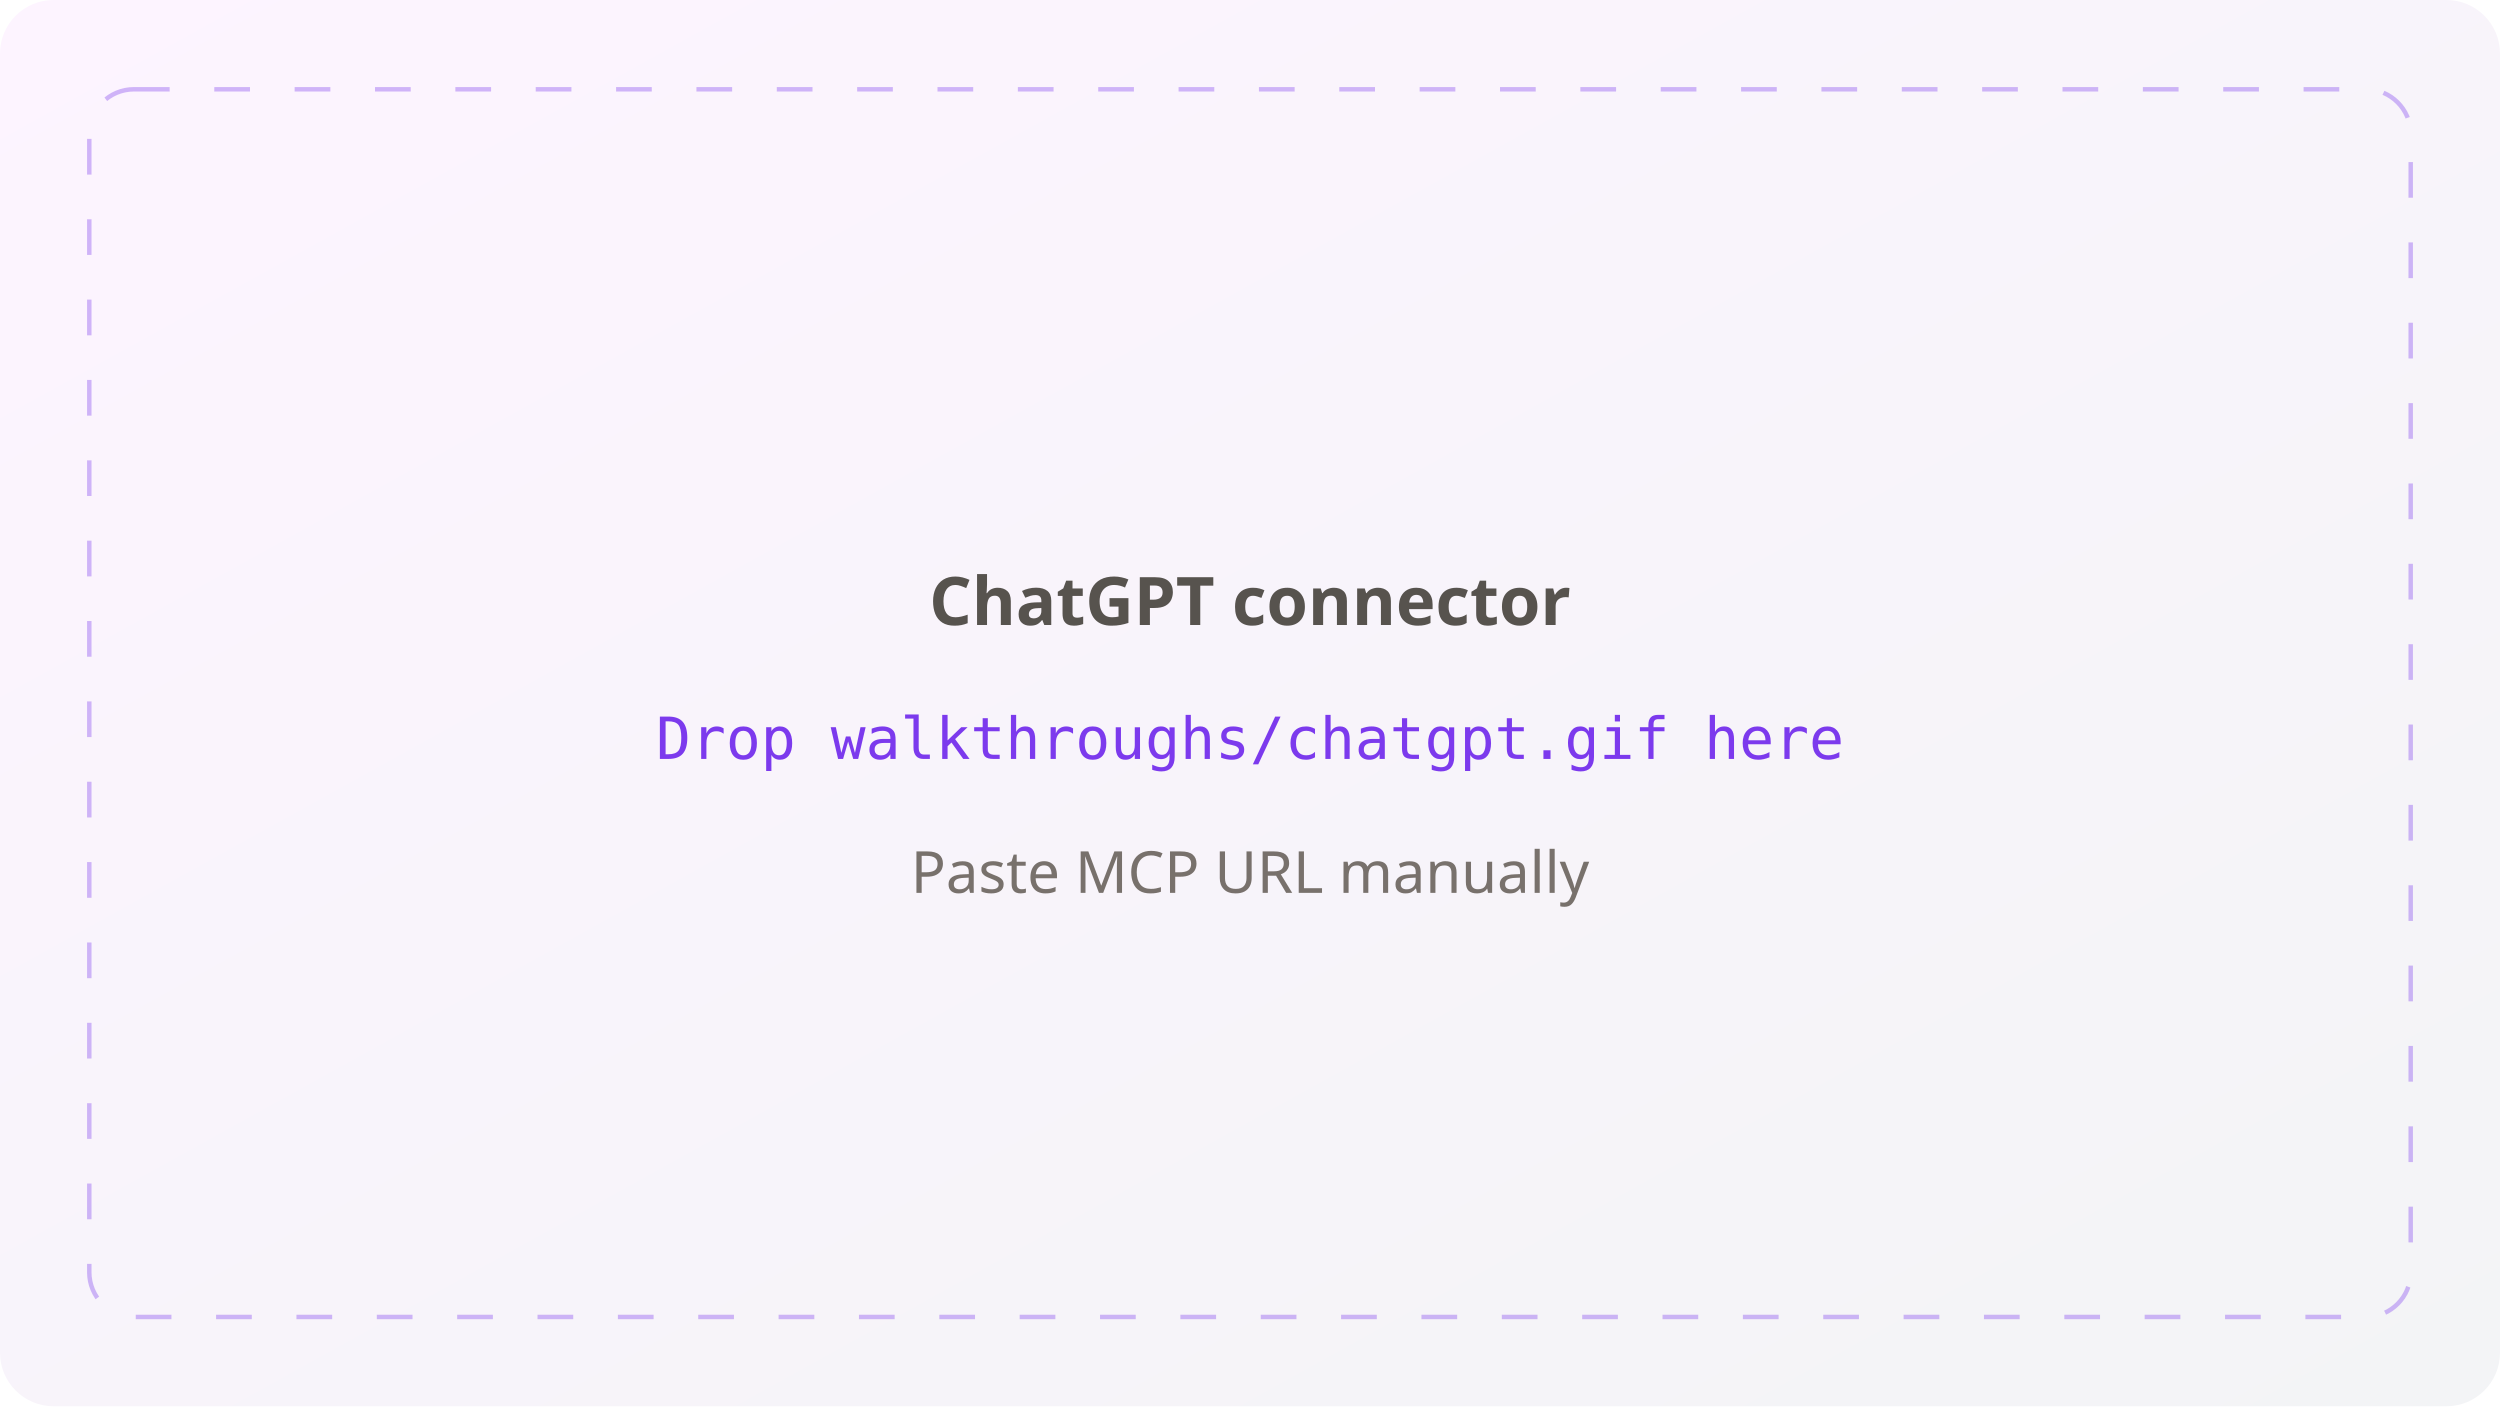
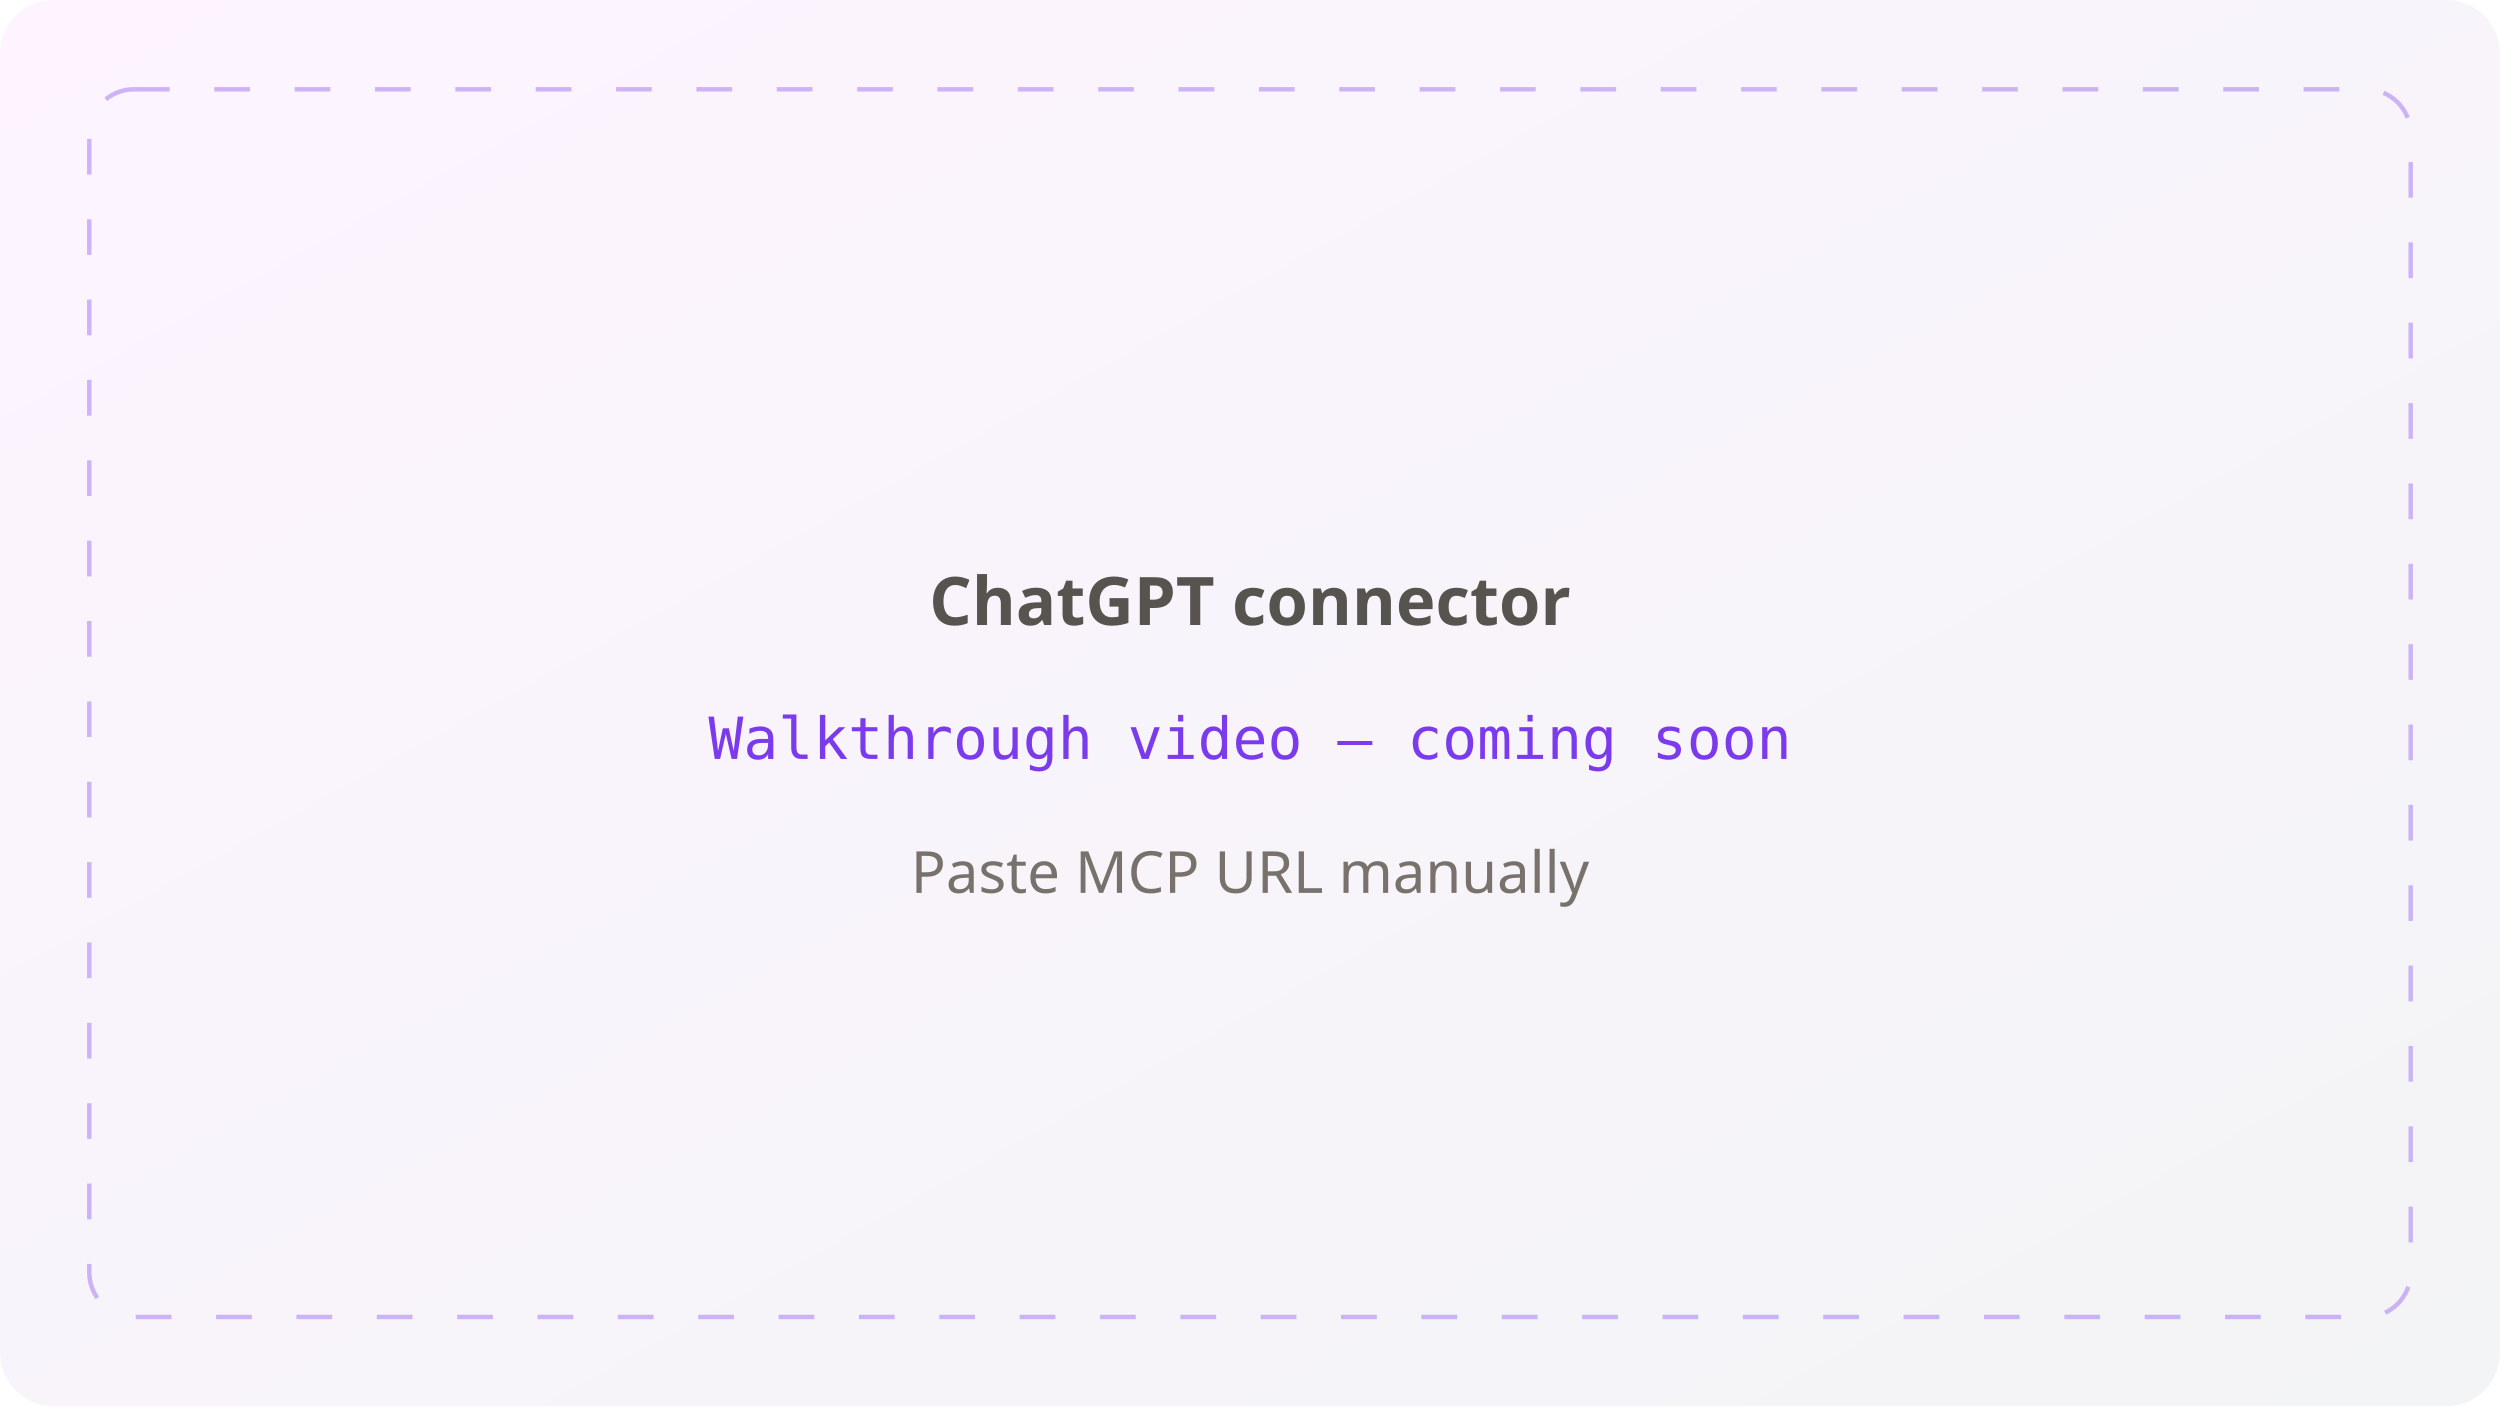
<svg xmlns="http://www.w3.org/2000/svg" width="560" height="315" viewBox="0 0 560 315" role="img" aria-label="ChatGPT install placeholder">
  <defs>
    <linearGradient id="g2" x1="0" y1="0" x2="1" y2="1">
      <stop offset="0" stop-color="#fdf4ff" />
      <stop offset="1" stop-color="#f3f4f6" />
    </linearGradient>
  </defs>
  <rect fill="url(#g2)" width="560" height="315" rx="12" />
  <rect x="20" y="20" width="520" height="275" rx="10" fill="none" stroke="#7c3aed" stroke-dasharray="8 10" opacity="0.35" />
  <text x="280" y="140" fill="#57534e" font-family="ui-sans-serif,system-ui,sans-serif" font-size="15" font-weight="600" text-anchor="middle">ChatGPT connector</text>
-   <text x="280" y="170" fill="#7c3aed" font-family="ui-monospace,Menlo,monospace" font-size="13" text-anchor="middle">Drop walkthroughs/chatgpt.gif here</text>
+   <text x="280" y="170" fill="#7c3aed" font-family="ui-monospace,Menlo,monospace" font-size="13" text-anchor="middle">Walkthrough video — coming soon</text>
  <text x="280" y="200" fill="#78716c" font-family="ui-sans-serif,system-ui,sans-serif" font-size="13" text-anchor="middle">Paste MCP URL manually</text>
</svg>
